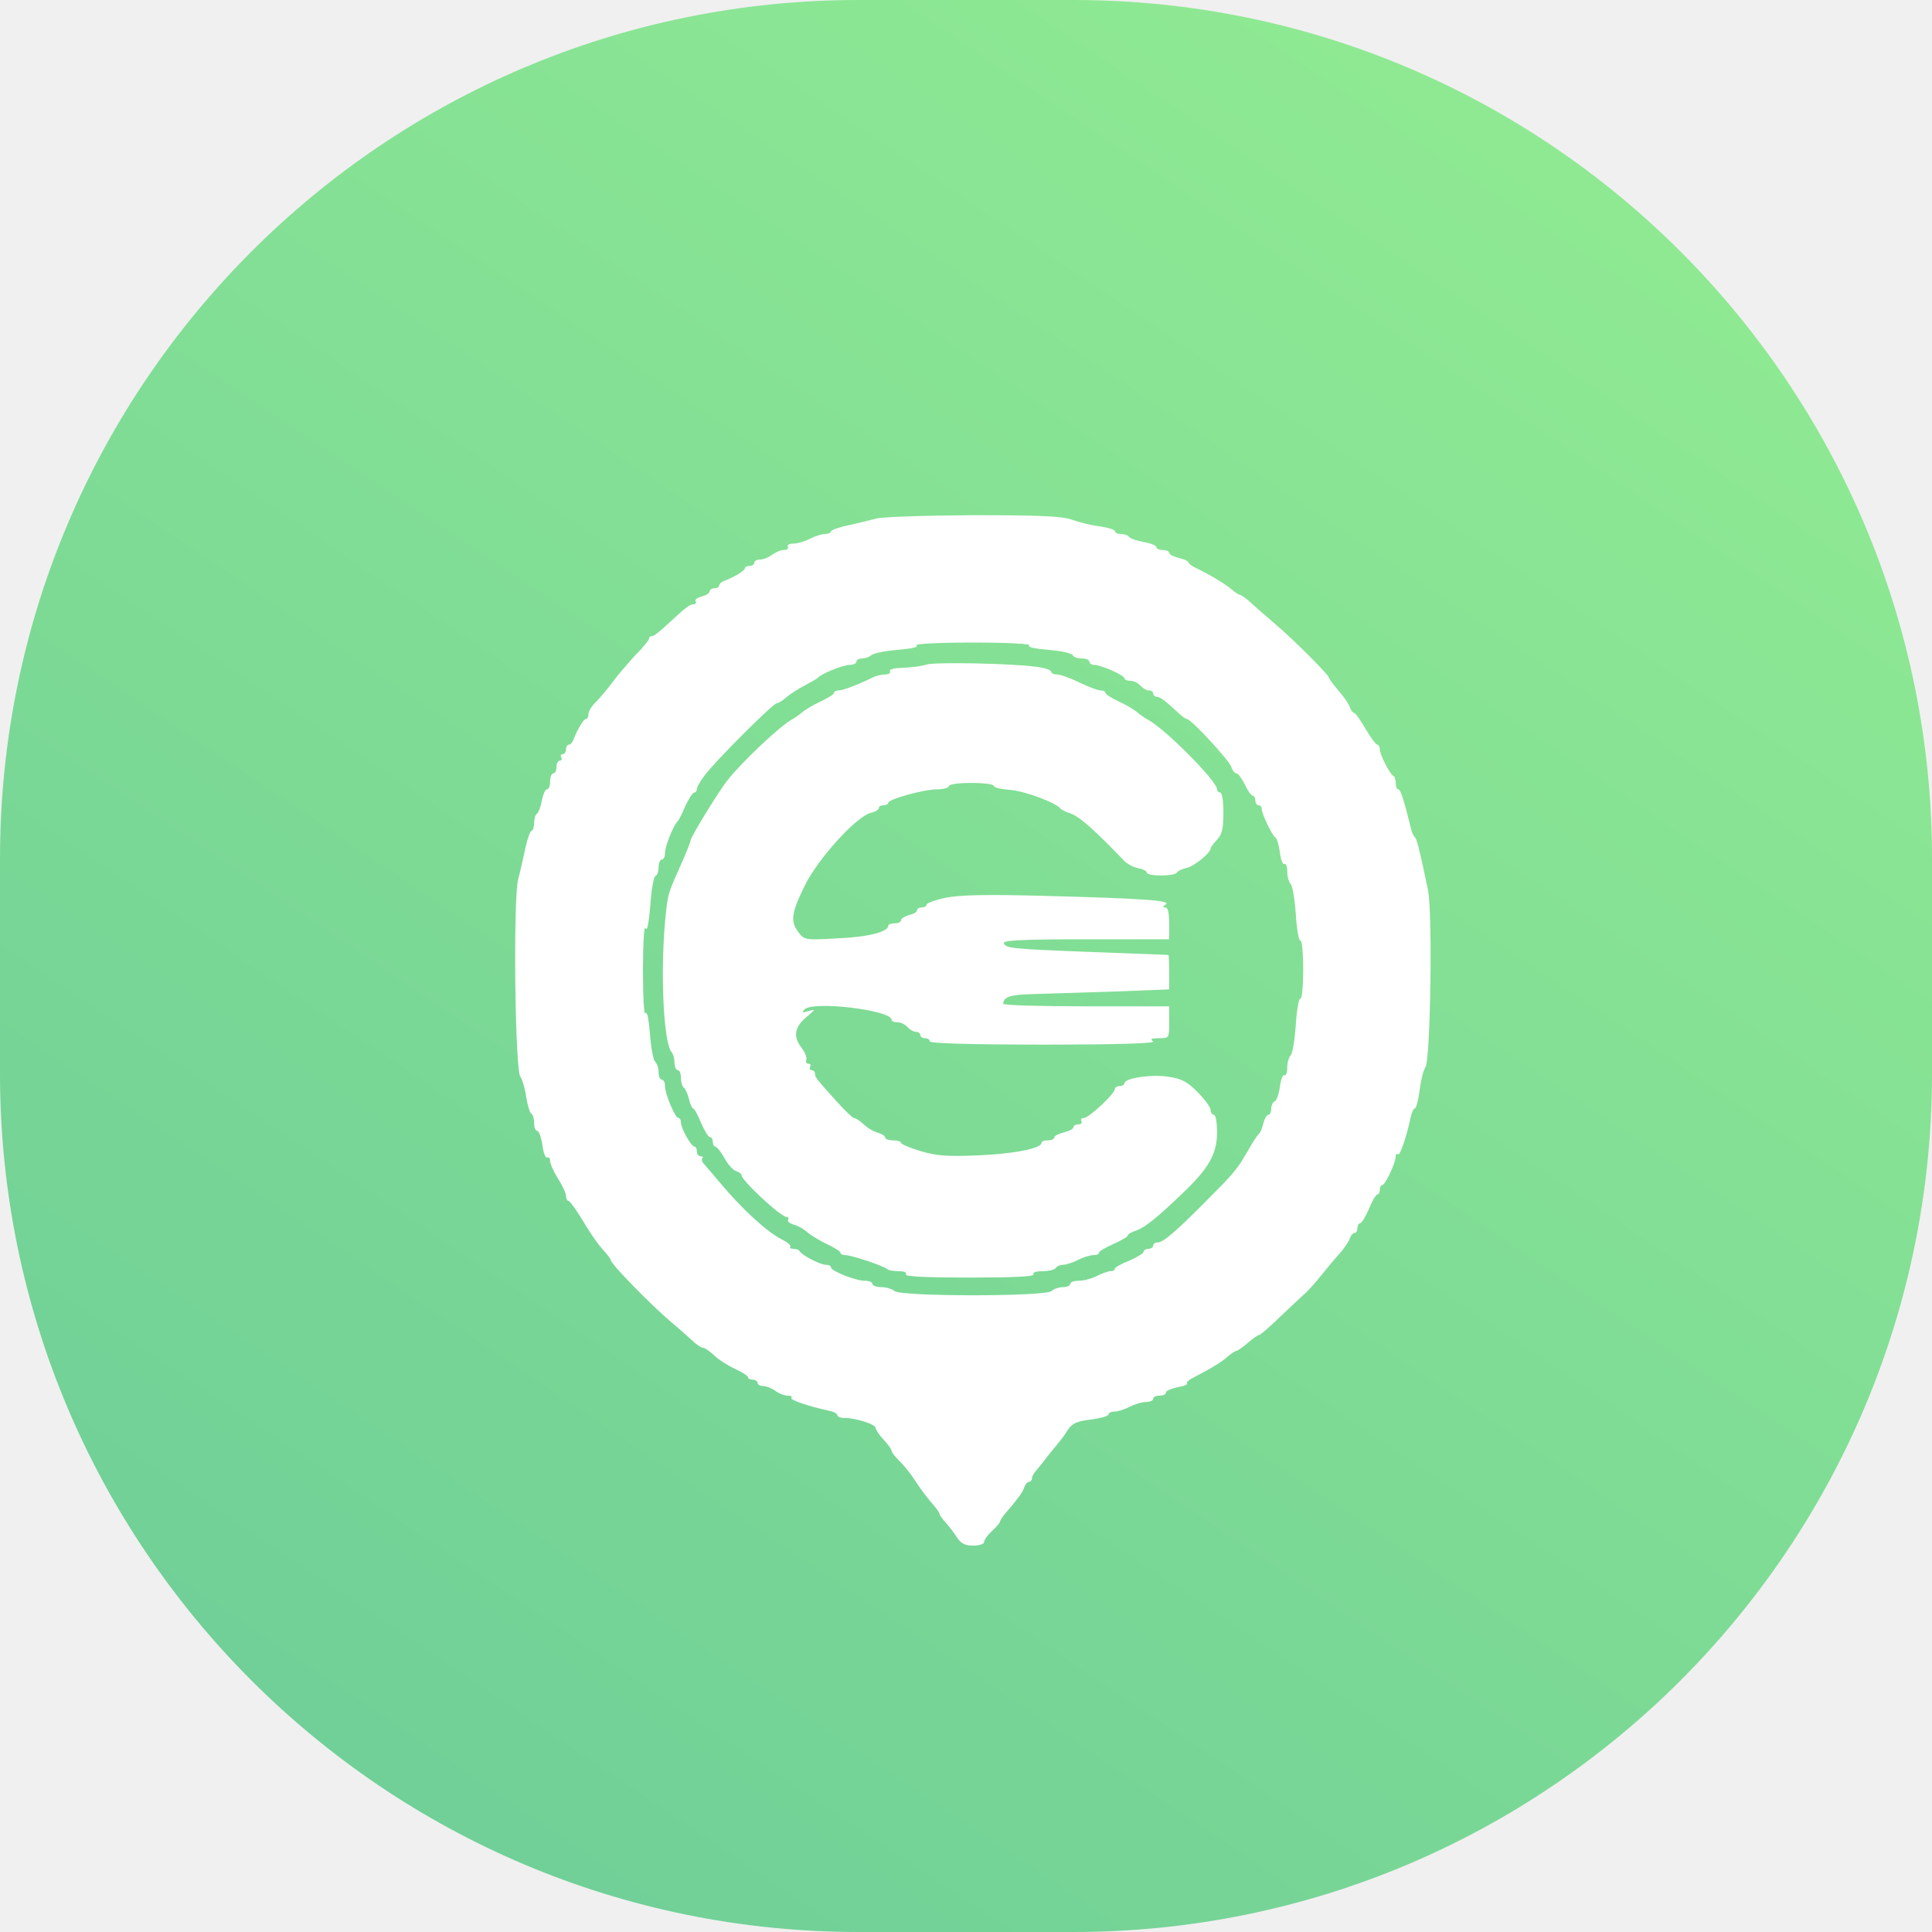
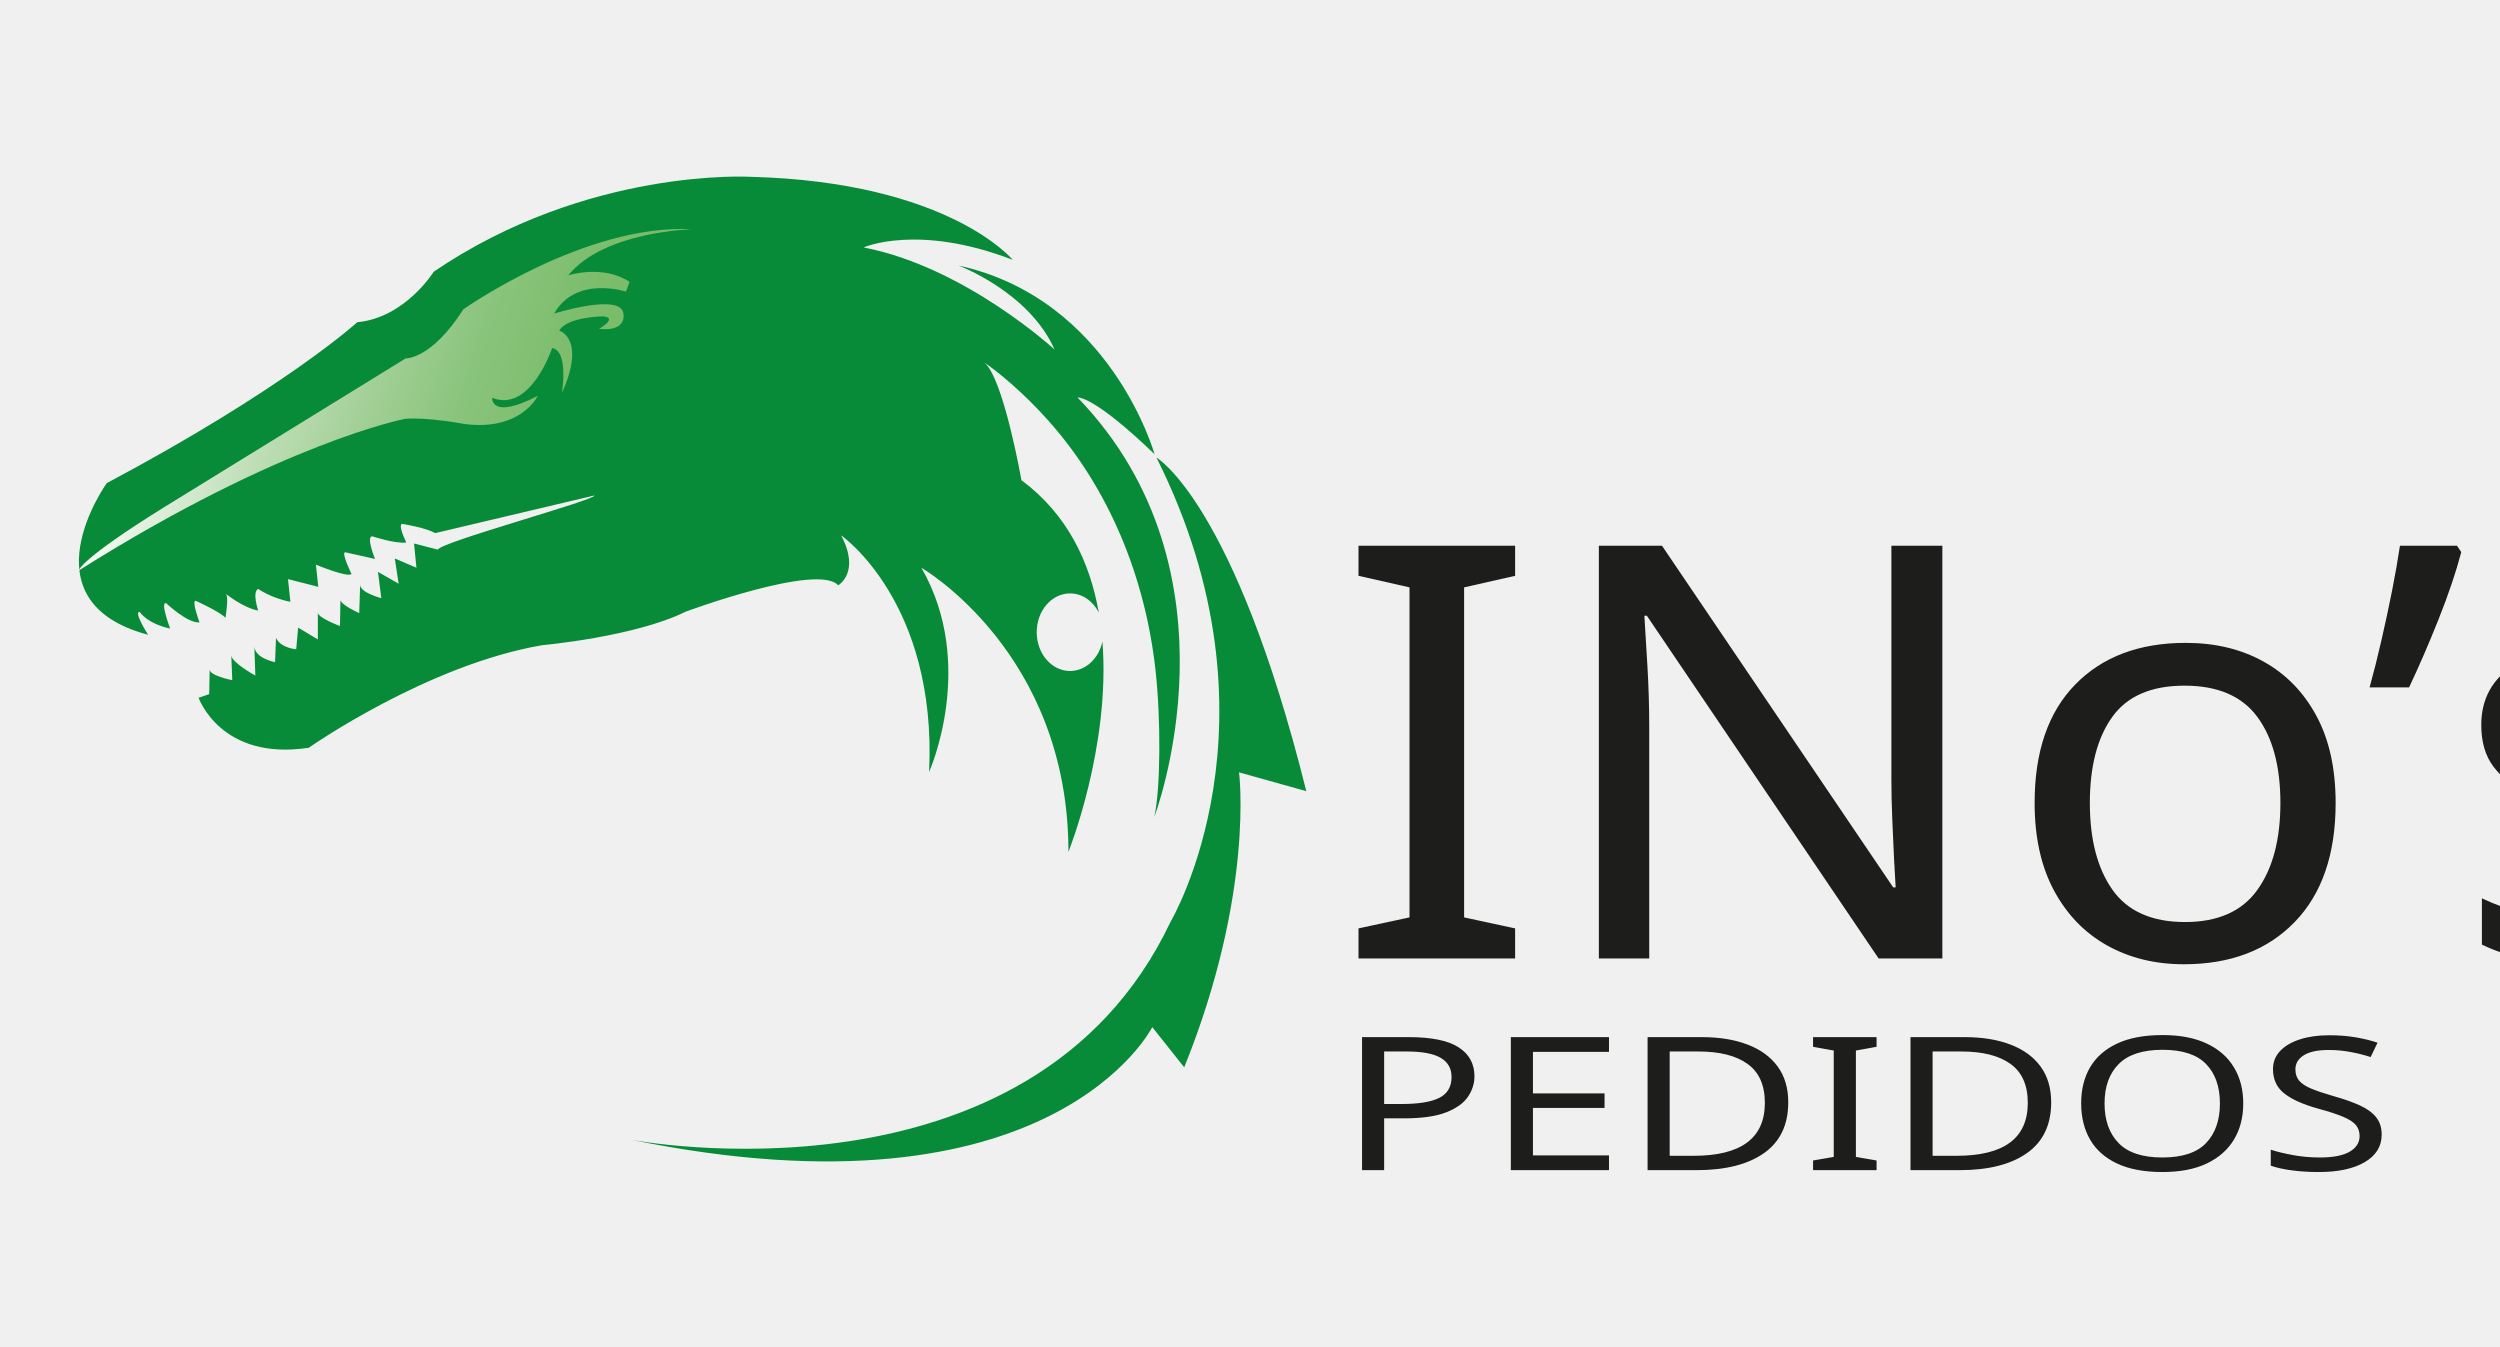
- <svg xmlns="http://www.w3.org/2000/svg" width="45" height="45" viewBox="0 0 45 45" fill="none">
-   <rect width="45" height="45" rx="20" fill="url(#paint0_linear_769_2)" />
-   <path d="M20.394 12.082C20.253 12.119 19.956 12.193 19.747 12.238C19.532 12.282 19.354 12.349 19.354 12.379C19.354 12.409 19.294 12.438 19.212 12.438C19.138 12.438 18.974 12.491 18.863 12.55C18.744 12.61 18.573 12.662 18.476 12.662C18.38 12.662 18.328 12.691 18.35 12.736C18.372 12.773 18.335 12.81 18.261 12.81C18.186 12.81 18.06 12.862 17.986 12.922C17.904 12.981 17.778 13.033 17.703 13.033C17.629 13.033 17.57 13.063 17.57 13.107C17.57 13.145 17.518 13.182 17.458 13.182C17.399 13.182 17.347 13.204 17.347 13.241C17.347 13.293 17.124 13.427 16.886 13.524C16.811 13.546 16.752 13.598 16.752 13.635C16.752 13.672 16.7 13.702 16.64 13.702C16.581 13.702 16.529 13.732 16.529 13.776C16.529 13.813 16.447 13.866 16.343 13.895C16.239 13.918 16.18 13.97 16.202 14.007C16.224 14.044 16.202 14.074 16.157 14.074C16.068 14.074 15.979 14.141 15.555 14.534C15.392 14.691 15.228 14.817 15.191 14.817C15.147 14.817 15.117 14.839 15.117 14.876C15.117 14.906 14.976 15.085 14.797 15.263C14.626 15.449 14.381 15.731 14.262 15.895C14.143 16.058 13.965 16.266 13.876 16.355C13.779 16.445 13.705 16.571 13.705 16.638C13.705 16.697 13.682 16.749 13.645 16.749C13.593 16.749 13.459 16.972 13.363 17.21C13.34 17.285 13.288 17.344 13.251 17.344C13.214 17.344 13.184 17.396 13.184 17.456C13.184 17.515 13.147 17.567 13.103 17.567C13.065 17.567 13.051 17.597 13.073 17.641C13.095 17.678 13.08 17.716 13.043 17.716C12.998 17.716 12.961 17.783 12.961 17.864C12.961 17.946 12.932 18.013 12.887 18.013C12.85 18.013 12.813 18.095 12.813 18.199C12.813 18.303 12.783 18.385 12.738 18.385C12.701 18.385 12.649 18.503 12.62 18.645C12.597 18.786 12.545 18.927 12.508 18.95C12.471 18.972 12.441 19.068 12.441 19.172C12.441 19.269 12.411 19.351 12.382 19.351C12.352 19.351 12.285 19.529 12.24 19.737C12.196 19.953 12.121 20.287 12.069 20.481C11.95 20.956 11.995 24.933 12.121 25.081C12.166 25.141 12.226 25.342 12.255 25.542C12.285 25.735 12.337 25.914 12.374 25.936C12.411 25.959 12.441 26.055 12.441 26.159C12.441 26.256 12.471 26.338 12.508 26.338C12.553 26.338 12.605 26.486 12.634 26.672C12.657 26.858 12.709 26.984 12.746 26.962C12.783 26.94 12.813 26.977 12.813 27.044C12.813 27.103 12.895 27.289 12.998 27.453C13.103 27.616 13.184 27.794 13.184 27.861C13.184 27.921 13.214 27.973 13.244 27.973C13.274 27.973 13.422 28.181 13.578 28.434C13.727 28.694 13.935 28.991 14.039 29.102C14.143 29.214 14.225 29.326 14.225 29.348C14.225 29.437 15.154 30.388 15.637 30.797C15.808 30.938 16.024 31.132 16.12 31.221C16.217 31.317 16.336 31.392 16.373 31.392C16.418 31.392 16.522 31.466 16.618 31.555C16.715 31.652 16.93 31.793 17.101 31.875C17.28 31.957 17.421 32.046 17.421 32.076C17.421 32.113 17.473 32.135 17.532 32.135C17.592 32.135 17.644 32.165 17.644 32.209C17.644 32.246 17.703 32.284 17.778 32.284C17.852 32.284 17.978 32.336 18.06 32.395C18.134 32.455 18.268 32.507 18.343 32.507C18.424 32.507 18.462 32.529 18.432 32.559C18.387 32.603 18.841 32.759 19.301 32.856C19.413 32.878 19.502 32.923 19.502 32.96C19.502 32.997 19.576 33.027 19.673 33.027C19.933 33.027 20.394 33.176 20.394 33.257C20.394 33.294 20.476 33.421 20.58 33.532C20.684 33.644 20.766 33.755 20.766 33.792C20.766 33.822 20.847 33.926 20.937 34.016C21.033 34.105 21.204 34.313 21.308 34.476C21.412 34.64 21.583 34.87 21.687 34.989C21.791 35.108 21.881 35.227 21.881 35.257C21.881 35.279 21.94 35.368 22.014 35.45C22.089 35.532 22.215 35.688 22.282 35.799C22.386 35.955 22.475 36 22.668 36C22.81 36 22.921 35.963 22.921 35.918C22.921 35.866 23.003 35.755 23.107 35.658C23.211 35.562 23.293 35.465 23.293 35.443C23.293 35.42 23.33 35.361 23.367 35.309C23.716 34.9 23.82 34.759 23.858 34.64C23.88 34.573 23.932 34.514 23.969 34.514C24.006 34.514 24.036 34.476 24.036 34.432C24.036 34.387 24.081 34.313 24.133 34.253C24.177 34.201 24.289 34.068 24.37 33.956C24.452 33.852 24.571 33.703 24.631 33.636C24.69 33.562 24.802 33.421 24.869 33.309C24.973 33.153 25.077 33.101 25.411 33.064C25.634 33.034 25.82 32.982 25.82 32.945C25.82 32.908 25.879 32.878 25.961 32.878C26.035 32.878 26.199 32.826 26.31 32.767C26.429 32.707 26.6 32.655 26.697 32.655C26.786 32.655 26.86 32.618 26.86 32.581C26.86 32.536 26.927 32.507 27.009 32.507C27.091 32.507 27.158 32.477 27.158 32.432C27.158 32.395 27.277 32.343 27.418 32.313C27.567 32.291 27.671 32.246 27.648 32.224C27.626 32.202 27.686 32.142 27.79 32.09C28.206 31.875 28.466 31.719 28.6 31.592C28.681 31.526 28.771 31.466 28.793 31.466C28.823 31.466 28.942 31.384 29.061 31.28C29.179 31.176 29.298 31.095 29.328 31.095C29.358 31.095 29.596 30.886 29.863 30.626C30.131 30.373 30.391 30.128 30.443 30.084C30.495 30.032 30.644 29.868 30.763 29.719C30.889 29.563 31.075 29.333 31.194 29.207C31.305 29.08 31.417 28.917 31.439 28.85C31.461 28.776 31.513 28.716 31.55 28.716C31.588 28.716 31.617 28.664 31.617 28.605C31.617 28.545 31.647 28.493 31.677 28.493C31.714 28.493 31.803 28.344 31.885 28.159C31.959 27.973 32.048 27.824 32.078 27.824C32.108 27.824 32.138 27.772 32.138 27.713C32.138 27.653 32.167 27.601 32.197 27.601C32.264 27.601 32.509 27.081 32.509 26.932C32.509 26.88 32.532 26.858 32.561 26.888C32.606 26.932 32.762 26.479 32.859 26.018C32.881 25.907 32.925 25.817 32.955 25.817C32.985 25.817 33.037 25.624 33.067 25.386C33.096 25.156 33.156 24.918 33.2 24.858C33.319 24.717 33.371 21.231 33.26 20.726C33.067 19.797 33 19.537 32.955 19.5C32.925 19.477 32.881 19.381 32.859 19.276C32.703 18.637 32.621 18.385 32.569 18.385C32.532 18.385 32.509 18.318 32.509 18.243C32.509 18.162 32.487 18.087 32.457 18.073C32.376 18.043 32.138 17.575 32.138 17.448C32.138 17.389 32.108 17.344 32.078 17.344C32.048 17.344 31.922 17.173 31.803 16.972C31.684 16.764 31.565 16.601 31.536 16.601C31.506 16.601 31.461 16.541 31.439 16.467C31.417 16.4 31.298 16.222 31.171 16.081C31.052 15.939 30.948 15.798 30.948 15.776C30.948 15.716 30.086 14.854 29.685 14.52C29.521 14.378 29.276 14.17 29.15 14.051C29.031 13.94 28.904 13.851 28.875 13.851C28.845 13.851 28.756 13.791 28.674 13.717C28.533 13.598 28.198 13.397 27.849 13.226C27.752 13.182 27.678 13.122 27.678 13.093C27.678 13.07 27.581 13.026 27.455 12.996C27.336 12.966 27.232 12.914 27.232 12.877C27.232 12.84 27.165 12.81 27.083 12.81C27.002 12.81 26.935 12.78 26.935 12.743C26.935 12.706 26.801 12.654 26.637 12.624C26.474 12.595 26.325 12.543 26.296 12.505C26.273 12.468 26.192 12.438 26.11 12.438C26.035 12.438 25.968 12.409 25.968 12.372C25.968 12.335 25.812 12.29 25.619 12.26C25.419 12.238 25.129 12.164 24.965 12.104C24.735 12.022 24.229 12 22.661 12C21.561 12.007 20.535 12.037 20.394 12.082ZM23.977 15.033C23.917 15.07 24.088 15.107 24.422 15.137C24.72 15.159 24.973 15.218 24.987 15.263C25.002 15.3 25.099 15.337 25.195 15.337C25.292 15.337 25.374 15.367 25.374 15.412C25.374 15.449 25.426 15.486 25.485 15.486C25.642 15.486 26.192 15.731 26.192 15.798C26.192 15.835 26.251 15.857 26.333 15.857C26.407 15.857 26.511 15.91 26.563 15.969C26.615 16.029 26.704 16.081 26.756 16.081C26.816 16.081 26.86 16.11 26.86 16.155C26.86 16.192 26.898 16.229 26.935 16.229C27.017 16.229 27.121 16.303 27.418 16.578C27.515 16.675 27.619 16.749 27.648 16.749C27.745 16.749 28.629 17.708 28.681 17.864C28.704 17.946 28.763 18.013 28.8 18.013C28.837 18.013 28.927 18.132 28.994 18.273C29.061 18.414 29.142 18.533 29.179 18.533C29.209 18.533 29.239 18.585 29.239 18.645C29.239 18.704 29.276 18.756 29.313 18.756C29.358 18.756 29.387 18.793 29.387 18.838C29.387 18.95 29.625 19.455 29.707 19.507C29.744 19.529 29.789 19.693 29.811 19.856C29.834 20.027 29.878 20.146 29.915 20.124C29.952 20.102 29.982 20.183 29.982 20.295C29.982 20.414 30.019 20.547 30.064 20.592C30.108 20.637 30.16 20.964 30.183 21.313C30.205 21.662 30.257 21.93 30.287 21.908C30.324 21.885 30.354 22.19 30.354 22.584C30.354 22.978 30.324 23.283 30.287 23.26C30.257 23.238 30.205 23.506 30.183 23.855C30.16 24.204 30.108 24.531 30.064 24.576C30.019 24.621 29.982 24.754 29.982 24.873C29.982 24.985 29.952 25.067 29.915 25.044C29.878 25.022 29.834 25.141 29.811 25.312C29.789 25.49 29.729 25.639 29.692 25.654C29.648 25.669 29.61 25.743 29.61 25.825C29.61 25.899 29.581 25.966 29.544 25.966C29.506 25.966 29.454 26.055 29.425 26.167C29.402 26.278 29.35 26.39 29.321 26.412C29.291 26.434 29.172 26.613 29.061 26.813C28.808 27.244 28.756 27.311 28.072 27.995C27.388 28.686 27.091 28.939 26.965 28.939C26.905 28.939 26.86 28.969 26.86 29.013C26.86 29.05 26.808 29.088 26.749 29.088C26.689 29.088 26.637 29.117 26.637 29.154C26.637 29.192 26.489 29.281 26.303 29.363C26.117 29.437 25.968 29.519 25.968 29.549C25.968 29.586 25.924 29.608 25.864 29.608C25.812 29.608 25.664 29.66 25.552 29.719C25.433 29.779 25.247 29.831 25.136 29.831C25.017 29.831 24.928 29.861 24.928 29.905C24.928 29.942 24.854 29.98 24.757 29.98C24.66 29.98 24.541 30.024 24.497 30.069C24.363 30.203 20.959 30.203 20.833 30.069C20.78 30.024 20.639 29.98 20.528 29.98C20.416 29.98 20.32 29.942 20.32 29.905C20.32 29.861 20.238 29.831 20.134 29.831C19.926 29.831 19.354 29.601 19.354 29.519C19.354 29.482 19.301 29.459 19.235 29.459C19.101 29.459 18.662 29.229 18.625 29.14C18.61 29.11 18.543 29.088 18.484 29.088C18.417 29.088 18.38 29.065 18.41 29.043C18.432 29.013 18.35 28.939 18.216 28.872C17.845 28.679 17.295 28.173 16.752 27.527C16.611 27.356 16.455 27.177 16.403 27.118C16.351 27.066 16.336 27.006 16.358 26.977C16.388 26.954 16.366 26.932 16.321 26.932C16.269 26.932 16.232 26.88 16.232 26.821C16.232 26.761 16.209 26.709 16.18 26.709C16.098 26.709 15.86 26.278 15.86 26.144C15.86 26.085 15.838 26.04 15.801 26.04C15.726 26.04 15.489 25.483 15.489 25.297C15.489 25.215 15.459 25.148 15.414 25.148C15.377 25.148 15.34 25.074 15.34 24.977C15.34 24.881 15.303 24.769 15.258 24.725C15.213 24.68 15.161 24.39 15.139 24.078C15.109 23.729 15.072 23.543 15.035 23.602C14.998 23.654 14.976 23.208 14.976 22.584C14.976 21.967 15.005 21.536 15.035 21.618C15.072 21.707 15.109 21.529 15.147 21.098C15.169 20.726 15.228 20.414 15.265 20.406C15.31 20.391 15.34 20.295 15.34 20.198C15.34 20.102 15.377 20.02 15.414 20.02C15.459 20.02 15.489 19.953 15.489 19.864C15.489 19.715 15.689 19.21 15.786 19.128C15.808 19.106 15.89 18.95 15.964 18.771C16.046 18.6 16.135 18.459 16.172 18.459C16.202 18.459 16.232 18.422 16.232 18.377C16.232 18.333 16.306 18.199 16.403 18.073C16.648 17.738 18.008 16.378 18.097 16.378C18.134 16.378 18.231 16.318 18.313 16.244C18.387 16.177 18.581 16.051 18.736 15.969C18.893 15.887 19.034 15.806 19.056 15.783C19.138 15.687 19.643 15.486 19.792 15.486C19.881 15.486 19.948 15.449 19.948 15.412C19.948 15.367 20.008 15.337 20.082 15.337C20.156 15.337 20.253 15.3 20.29 15.263C20.335 15.218 20.61 15.159 20.907 15.137C21.241 15.107 21.405 15.07 21.345 15.033C21.293 14.995 21.881 14.966 22.661 14.966C23.441 14.966 24.029 14.995 23.977 15.033Z" fill="white" />
-   <path d="M21.583 15.478C21.479 15.516 21.234 15.545 21.041 15.553C20.825 15.56 20.699 15.59 20.728 15.634C20.751 15.672 20.706 15.709 20.617 15.709C20.535 15.709 20.409 15.739 20.334 15.776C20.022 15.932 19.636 16.081 19.539 16.081C19.48 16.081 19.428 16.103 19.428 16.133C19.428 16.17 19.287 16.259 19.108 16.341C18.937 16.422 18.751 16.534 18.699 16.578C18.64 16.631 18.528 16.712 18.447 16.757C18.186 16.898 17.324 17.701 16.96 18.154C16.767 18.385 16.083 19.5 16.083 19.581C16.083 19.611 15.994 19.834 15.89 20.072C15.585 20.756 15.57 20.785 15.525 21.135C15.37 22.369 15.436 24.279 15.645 24.509C15.682 24.554 15.711 24.658 15.711 24.754C15.711 24.851 15.748 24.925 15.786 24.925C15.83 24.925 15.86 25.007 15.86 25.104C15.86 25.208 15.89 25.304 15.927 25.334C15.964 25.356 16.016 25.475 16.046 25.594C16.076 25.721 16.12 25.817 16.142 25.817C16.172 25.817 16.254 25.966 16.328 26.152C16.41 26.337 16.499 26.486 16.536 26.486C16.573 26.486 16.603 26.538 16.603 26.598C16.603 26.657 16.633 26.709 16.663 26.709C16.7 26.709 16.789 26.828 16.871 26.969C16.945 27.11 17.072 27.252 17.138 27.274C17.213 27.296 17.272 27.341 17.272 27.371C17.272 27.497 18.186 28.344 18.32 28.344C18.357 28.344 18.38 28.374 18.357 28.411C18.335 28.448 18.387 28.493 18.484 28.523C18.573 28.545 18.714 28.619 18.796 28.694C18.878 28.768 19.086 28.894 19.257 28.976C19.435 29.058 19.576 29.147 19.576 29.177C19.576 29.214 19.636 29.236 19.71 29.236C19.859 29.244 20.595 29.489 20.669 29.563C20.691 29.586 20.81 29.608 20.929 29.608C21.055 29.608 21.13 29.638 21.1 29.682C21.07 29.734 21.583 29.757 22.587 29.757C23.59 29.757 24.103 29.734 24.073 29.682C24.043 29.638 24.133 29.608 24.289 29.608C24.43 29.608 24.571 29.571 24.593 29.534C24.616 29.489 24.697 29.459 24.764 29.459C24.831 29.459 24.987 29.407 25.106 29.348C25.218 29.288 25.381 29.236 25.456 29.236C25.537 29.236 25.597 29.214 25.597 29.177C25.597 29.147 25.745 29.058 25.931 28.976C26.117 28.894 26.266 28.805 26.266 28.783C26.266 28.753 26.325 28.716 26.399 28.686C26.652 28.605 26.883 28.426 27.544 27.794C28.161 27.207 28.347 26.873 28.347 26.375C28.347 26.152 28.317 25.966 28.273 25.966C28.235 25.966 28.198 25.914 28.198 25.854C28.198 25.795 28.064 25.609 27.901 25.446C27.663 25.2 27.529 25.126 27.224 25.081C26.831 25.015 26.191 25.111 26.191 25.23C26.191 25.267 26.139 25.297 26.08 25.297C26.02 25.297 25.968 25.327 25.968 25.364C25.968 25.475 25.359 26.04 25.247 26.04C25.188 26.04 25.166 26.07 25.188 26.115C25.21 26.152 25.18 26.189 25.121 26.189C25.054 26.189 25.002 26.219 25.002 26.256C25.002 26.293 24.905 26.345 24.779 26.375C24.66 26.404 24.556 26.456 24.556 26.494C24.556 26.531 24.489 26.561 24.407 26.561C24.326 26.561 24.259 26.583 24.259 26.62C24.259 26.746 23.642 26.873 22.802 26.91C22.066 26.94 21.828 26.925 21.449 26.813C21.197 26.739 20.988 26.65 20.988 26.62C20.988 26.59 20.907 26.561 20.803 26.561C20.699 26.561 20.617 26.531 20.617 26.494C20.617 26.456 20.543 26.412 20.446 26.382C20.357 26.36 20.208 26.278 20.119 26.189C20.03 26.107 19.926 26.04 19.889 26.04C19.859 26.04 19.673 25.862 19.48 25.646C18.997 25.111 18.982 25.089 18.982 25C18.982 24.962 18.945 24.925 18.9 24.925C18.863 24.925 18.848 24.888 18.87 24.851C18.892 24.806 18.878 24.777 18.833 24.777C18.781 24.777 18.759 24.732 18.781 24.68C18.796 24.636 18.751 24.509 18.677 24.413C18.469 24.152 18.499 23.929 18.781 23.692C18.997 23.506 19.004 23.498 18.833 23.55C18.684 23.595 18.669 23.587 18.736 23.513C18.93 23.305 20.766 23.528 20.766 23.751C20.766 23.788 20.825 23.81 20.907 23.81C20.981 23.81 21.085 23.863 21.137 23.922C21.189 23.981 21.278 24.033 21.33 24.033C21.39 24.033 21.434 24.063 21.434 24.108C21.434 24.145 21.486 24.182 21.546 24.182C21.605 24.182 21.657 24.212 21.657 24.256C21.657 24.301 22.594 24.331 24.318 24.331C26.058 24.331 26.935 24.301 26.86 24.256C26.779 24.204 26.808 24.182 26.994 24.182C27.232 24.182 27.232 24.182 27.232 23.81V23.439H25.299C24.237 23.439 23.367 23.416 23.367 23.379C23.374 23.223 23.523 23.171 23.999 23.156C24.289 23.149 25.128 23.119 25.879 23.097L27.232 23.045V22.651C27.232 22.428 27.224 22.25 27.217 22.242C27.202 22.242 26.407 22.212 25.448 22.175C23.516 22.101 23.426 22.086 23.382 21.967C23.36 21.9 23.85 21.878 25.292 21.878H27.232V21.506C27.232 21.261 27.202 21.135 27.143 21.135C27.076 21.135 27.076 21.112 27.15 21.068C27.299 20.971 26.593 20.927 24.341 20.867C22.958 20.83 22.341 20.845 22.022 20.912C21.776 20.964 21.583 21.038 21.583 21.068C21.583 21.105 21.531 21.135 21.472 21.135C21.412 21.135 21.36 21.164 21.36 21.202C21.36 21.239 21.278 21.291 21.174 21.313C21.07 21.343 20.988 21.395 20.988 21.432C20.988 21.477 20.922 21.506 20.84 21.506C20.758 21.506 20.691 21.529 20.691 21.558C20.691 21.707 20.215 21.826 19.509 21.856C18.759 21.9 18.736 21.893 18.603 21.722C18.402 21.462 18.432 21.261 18.744 20.629C19.049 20.005 19.941 19.024 20.275 18.935C20.379 18.912 20.468 18.86 20.468 18.823C20.468 18.786 20.52 18.756 20.58 18.756C20.639 18.756 20.691 18.727 20.691 18.697C20.691 18.615 21.516 18.385 21.828 18.385C21.977 18.385 22.103 18.347 22.103 18.31C22.103 18.266 22.326 18.236 22.624 18.236C22.914 18.236 23.144 18.266 23.144 18.303C23.144 18.34 23.322 18.385 23.538 18.399C23.88 18.429 24.601 18.697 24.705 18.838C24.727 18.86 24.824 18.912 24.92 18.942C25.128 19.009 25.448 19.284 26.177 20.042C26.243 20.116 26.392 20.198 26.511 20.221C26.622 20.243 26.712 20.287 26.712 20.325C26.712 20.414 27.358 20.414 27.41 20.325C27.433 20.287 27.537 20.235 27.648 20.213C27.827 20.168 28.198 19.864 28.198 19.76C28.198 19.737 28.265 19.648 28.347 19.559C28.466 19.433 28.495 19.291 28.495 18.927C28.495 18.667 28.466 18.459 28.421 18.459C28.384 18.459 28.347 18.429 28.347 18.385C28.347 18.191 27.135 16.972 26.727 16.757C26.645 16.712 26.533 16.631 26.474 16.578C26.422 16.534 26.236 16.422 26.065 16.341C25.887 16.259 25.745 16.17 25.745 16.133C25.745 16.103 25.693 16.081 25.634 16.081C25.575 16.081 25.352 15.999 25.136 15.895C24.928 15.791 24.69 15.709 24.616 15.709C24.541 15.709 24.482 15.679 24.482 15.642C24.482 15.605 24.326 15.553 24.133 15.53C23.501 15.449 21.776 15.419 21.583 15.478Z" fill="white" />
+ <svg xmlns="http://www.w3.org/2000/svg" id="Capa_1" version="1.1" viewBox="0 0 835.38 450">
  <defs>
-     <linearGradient id="paint0_linear_769_2" x1="39" y1="4" x2="11.5" y2="45" gradientUnits="userSpaceOnUse">
-       <stop stop-color="#90EA93" />
-       <stop offset="1" stop-color="#6FCF97" />
+     <style>
+       .st0 {
+         fill: url(#Degradado_sin_nombre_11);
+       }
+ 
+       .st1 {
+         font-family: Barlow-Regular, Barlow;
+         font-size: 62.26px;
+       }
+ 
+       .st1, .st2 {
+         fill: #1d1d1b;
+       }
+ 
+       .st2 {
+         font-family: BebasNeue-Regular, 'Bebas Neue';
+         font-size: 193.14px;
+       }
+ 
+       .st3 {
+         fill: #088b38;
+       }
+     </style>
+     <linearGradient id="Degradado_sin_nombre_11" data-name="Degradado sin nombre 11" x1="179.6" y1="149.79" x2="-35.69" y2="66.08" gradientTransform="translate(77.22 42.74) rotate(-1.53) scale(.8 .89)" gradientUnits="userSpaceOnUse">
+       <stop offset=".16" stop-color="#79bb68" />
+       <stop offset=".27" stop-color="#7dbd6d" />
+       <stop offset=".42" stop-color="#8ac47c" />
+       <stop offset=".57" stop-color="#a1cf95" />
+       <stop offset=".74" stop-color="#bfdeb7" />
+       <stop offset=".91" stop-color="#e6f2e3" />
+       <stop offset="1" stop-color="#fff" />
    </linearGradient>
  </defs>
+   <path class="st3" d="M360.09,132.82s5.14-.86,25.71,18.96c0,0-14.46-51.87-65.56-63.07,0,0,23.62,8.79,32.14,28.09,0,0-29.89-27.57-63.79-34.12,0,0,18-8.1,49.81,4.14,0,0-21.37-26.02-87.58-27.74,0,0-54.47-3.27-105.89,31.71,0,0-9.48,15.34-25.55,16.89,0,0-24.42,22.23-83.72,53.77,0,0-28.28,39.46,13.82,50.66,0,0-5.14-8.1-2.73-7.58,0,0,2.25,3.79,10.12,5.51,0,0-3.54-9.31-1.29-8.44,0,0,7.07,6.72,11.09,6.38,0,0-2.73-7.24-1.29-7.24,0,0,8.03,3.62,9.96,5.69,0,0,1.29-7.58,0-8.1,0,0,5.95,4.83,10.93,5.69,0,0-2.09-6.2,0-7.24,0,0,4.34,3.1,10.77,4.31l-.8-7.58,10.12,2.58-.8-7.41s10.77,4.48,11.89,3.1c0,0-3.54-7.24-2.09-7.24l9.96,2.24s-3.05-7.41-.96-7.58c0,0,7.71,2.58,11.41,2.07,0,0-2.83-5.62-1.46-6.22,0,0,7.92,1.21,11.09,3.1l53.19-12.58c1.1,1.32-52.62,15.93-52.21,18.11l-8.03-2.07.8,8.1-7.23-3.1,1.29,8.44-6.91-3.96,1.12,8.79s-7.39-1.9-7.07-4.65l-.32,9.65s-5.78-2.58-6.27-4.31l-.16,8.62s-7.39-2.76-7.39-4.48v8.96l-6.59-3.96-.64,7.24s-5.14-.34-6.75-3.79l-.32,8.1s-6.59-1.21-6.91-5.17l.32,9.65s-7.87-4.31-8.03-6.72l.32,8.27s-7.71-1.55-7.55-3.62l-.16,8.27-3.54,1.21s7.39,21.2,36.8,16.72c0,0,39.53-27.74,78.1-34.29,0,0,30.85-2.76,47.89-11.2,0,0,44.19-16.37,50.94-8.79,0,0,7.55-4.31.96-16.72,0,0,32.14,22.23,29.41,79.1,0,0,16.07-35.84-2.57-68.24,0,0,49.13,28.23,49.13,94.92,0,0,14.12-35.09,11.36-70.29-1.2,5.65-5.58,9.85-10.81,9.85-6.16,0-11.15-5.8-11.15-12.96s4.99-12.96,11.15-12.96c4.08,0,7.65,2.56,9.59,6.38-2.94-16.74-10.41-32.77-25.85-44.22,0,0-5.95-33.95-12.37-39.29,0,0,9.79,6.41,21.45,19.49,20.13,22.58,32.23,52.03,35.7,83.05,1.9,17.01,1.7,40.09-.39,49.33,0,0,31.13-81.4-25.59-140.16Z" />
+   <path class="st3" d="M386.45,152.91s26.04,15,50.05,111.46l-22.47-6.28s5.25,40.15-18.32,98.56l-10.68-13.43s-33.25,66.44-174.16,37.63c0,0,133.66,25.71,180.32-72.92,0,0,39.55-66.68-4.75-155.01Z" />
+   <path class="st0" d="M26.36,190.61s-.03-3.39,28.41-21.08l80.8-49.78s8.5.45,19.27-16.39c0,0,40.58-28.71,76.52-26.76,0,0-29.51.62-41.49,15.42,0,0,11.48-3.77,20.51,2.17l-1.21,3.25s-16.8-5.49-24,7.35c0,0,22.4-7.07,23.16.03,0,0,1.31,6.16-8.17,5.06,0,0,6.47-3.63,1.44-4.17,0,0-12.15.12-14.74,4.78,0,0,9.13,2.49.91,20.86,0,0,2.35-14.07-3.27-15.06,0,0-7.18,21.78-20.04,16.64,0,0-.58,7.59,15.23-.67,0,0-5.47,11.86-24.45,9.42,0,0-12.62-2.39-19.93-1.72,0,0-41.23,7.94-108.95,50.65Z" />
+   <g>
+     <text class="st2" transform="translate(445.84 320.27) scale(1.05 1)">
+       <tspan x="0" y="0">INo’s</tspan>
+     </text>
+     <text class="st1" transform="translate(447.15 391.01) scale(1.32 1)">
+       <tspan x="0" y="0">PEDIDOS</tspan>
+     </text>
+   </g>
</svg>
